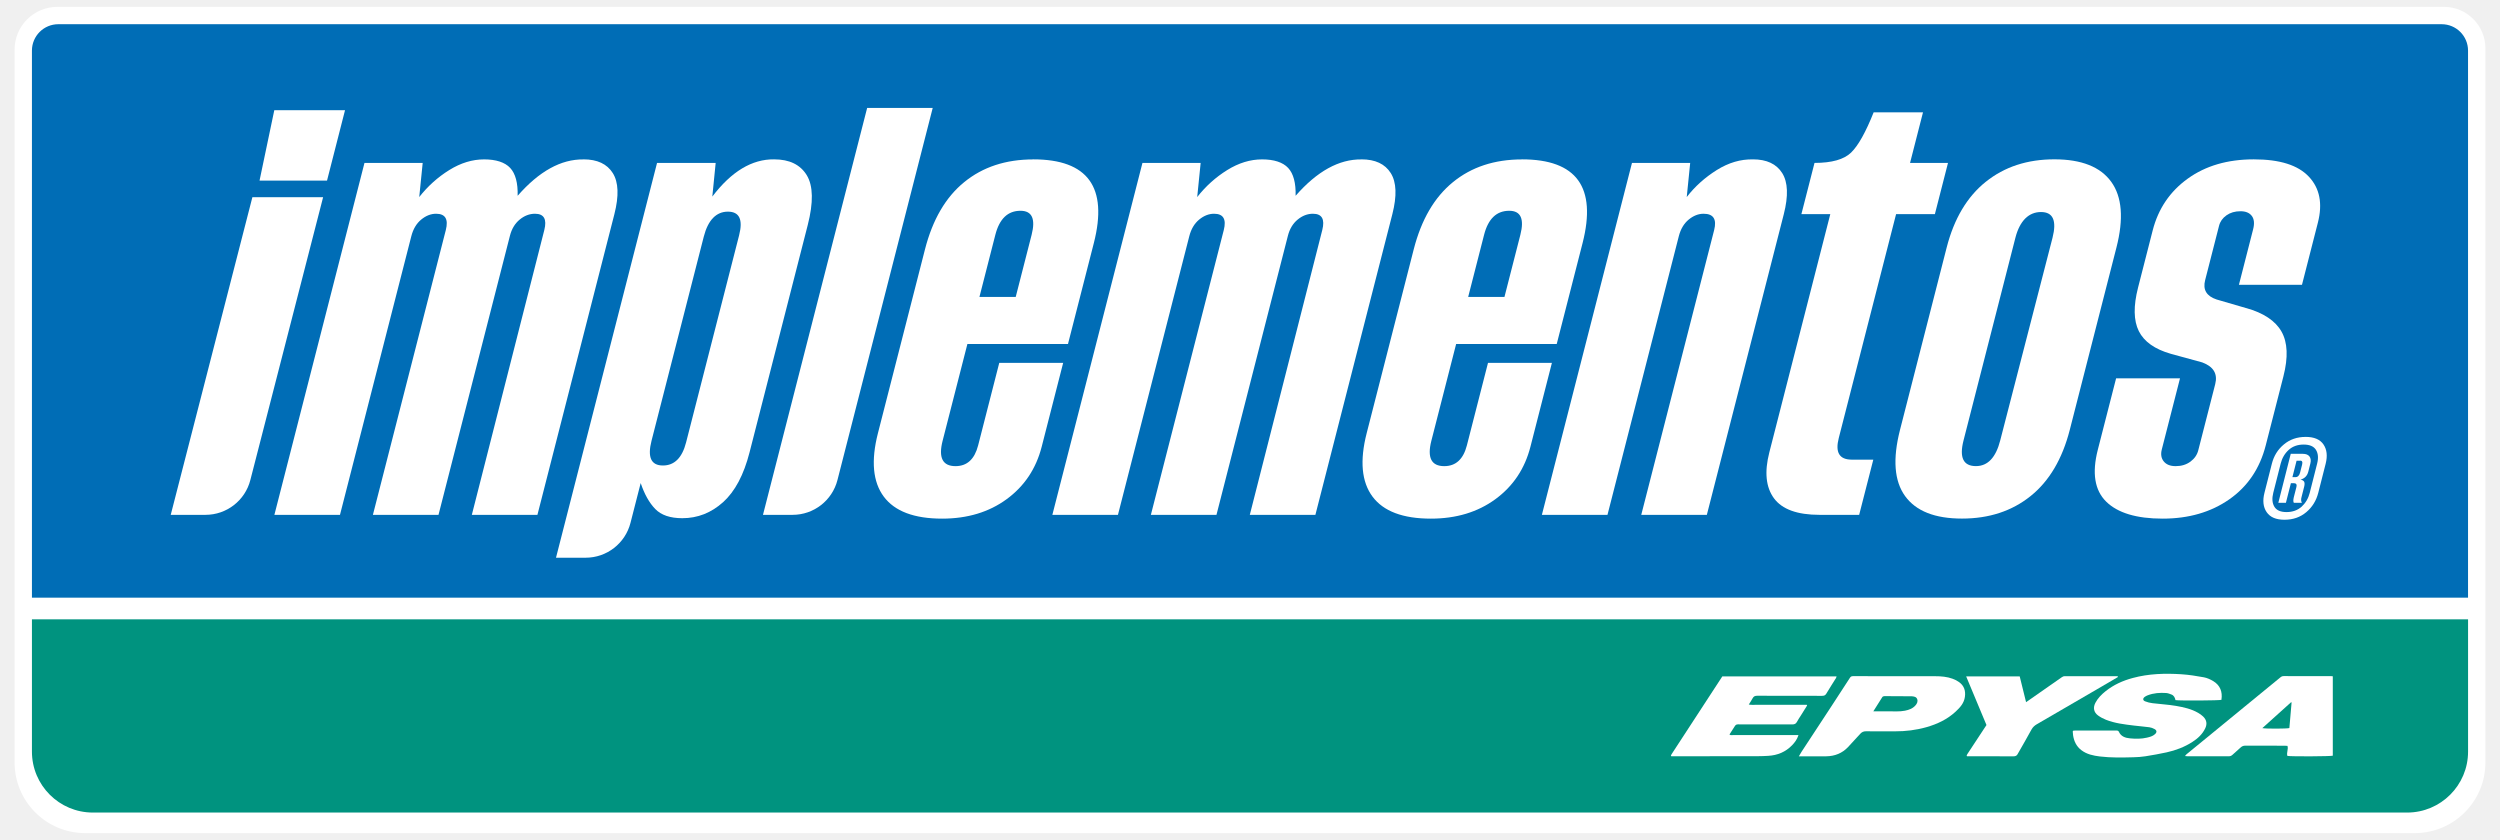
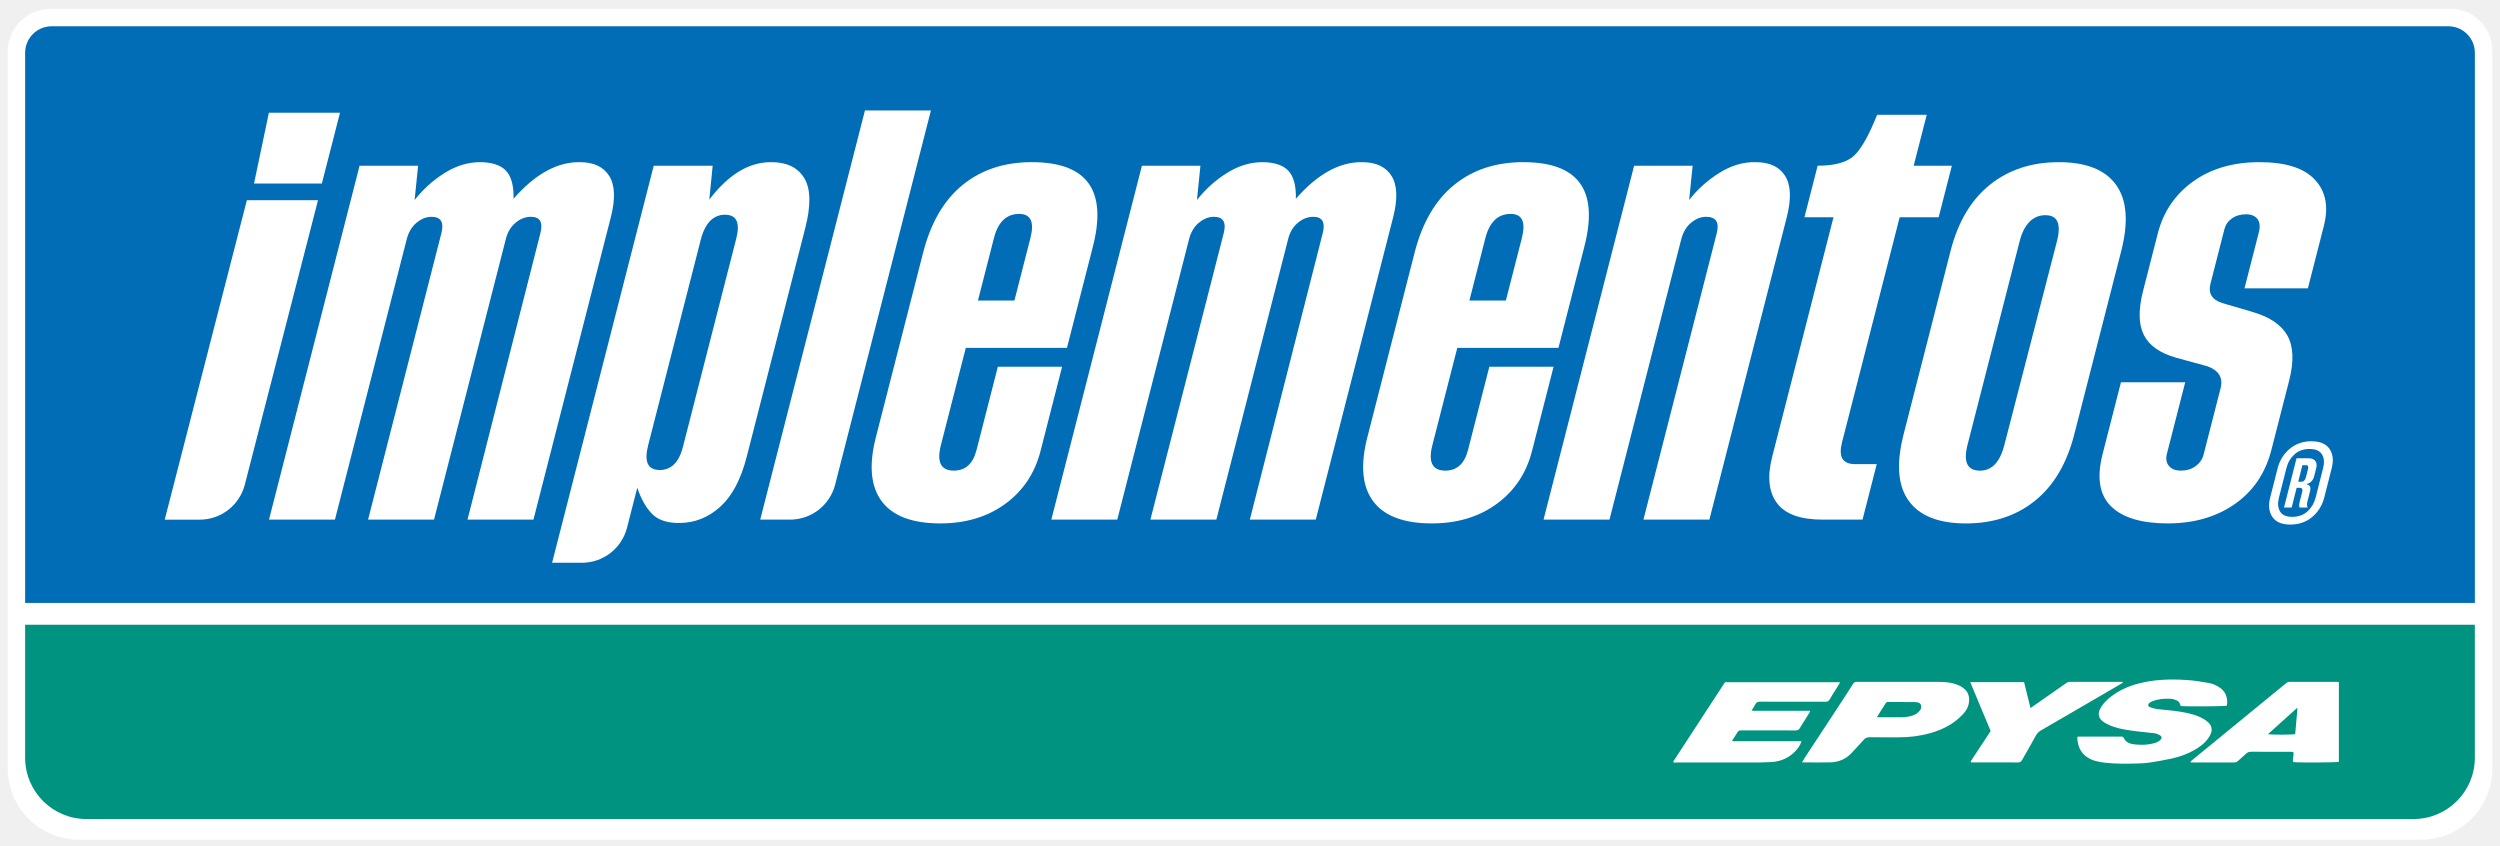
- <svg xmlns="http://www.w3.org/2000/svg" id="Capa_1" version="1.1" viewBox="0 0 857.2 288">
+ <svg xmlns="http://www.w3.org/2000/svg" id="Capa_1" data-name="Capa 1" viewBox="19 37 754 255">
  <defs>
    <style>
-       .st0 {
-         fill: #00937f;
-       }
- 
-       .st1 {
+       .brand-blue {
        fill: #006db6;
      }

-       .st2 {
+       .brand-white {
        fill: #fff;
+       }
+ 
+       .brand-green {
+         fill: #00937f;
      }
    </style>
  </defs>
  <g>
-     <path class="st2" d="M621.85,243.34c-.71,1.14-1.42,2.28-2.13,3.42-.45.73-.96,1.42-1.35,2.18-.36.7-.85.92-1.62.91-5.14-.03-10.27,0-15.41,0-1.14,0-2.28.02-3.42,0-.53-.02-.85.17-1.12.62-.58.97-1.22,1.91-1.85,2.89.38.34.78.21,1.15.21h22.79c-.46,1.48-1.27,2.54-2.21,3.51-2.26,2.33-5.06,3.5-8.27,3.69-1.17.07-2.35.12-3.52.12-9.67.02-19.34.02-29.01.03h-1.11c-.07-.12-.09-.15-.1-.18-.01-.03-.04-.07-.02-.1.08-.16.15-.32.25-.46,5.87-9,11.74-18,17.59-26.97h39.64c-.08.23-.1.4-.19.53-1.14,1.84-2.32,3.66-3.43,5.52-.38.64-.9.69-1.53.69-7.46,0-14.91,0-22.37-.03-.77,0-1.26.17-1.62.87-.37.72-.84,1.39-1.33,2.18,1.03.21,1.98.06,2.91.09.96.03,1.93,0,2.89,0h14.31c.03.09.07.18.1.27l-.02.03v-.02Z" />
-     <path class="st2" d="M765.63,241.32c-.73.24-14.26.34-15.95.1-.17-.82-.51-1.61-1.39-1.95-.59-.23-1.22-.48-1.84-.52-2.18-.15-4.34,0-6.41.79-.36.14-.72.32-1.03.55-.73.54-.71,1.22.12,1.55.81.32,1.69.54,2.57.65,2.72.34,5.47.47,8.16.94,2.65.46,5.31,1.03,7.68,2.42.61.36,1.2.77,1.71,1.25,1.25,1.19,1.48,2.61.71,4.17-.99,2.01-2.57,3.47-4.43,4.66-2.75,1.77-5.77,2.91-8.94,3.61-2.43.54-4.88.97-7.33,1.35-1.37.22-2.77.31-4.15.35-3.89.1-7.78.19-11.65-.28-2.3-.28-4.57-.74-6.47-2.22-1.7-1.32-2.54-3.1-2.84-5.19-.03-.21-.02-.43-.05-.64-.12-.9-.1-.95.85-.95h14.12c.39,0,.77-.03.98.44.74,1.64,2.26,2.12,3.84,2.26,1.95.18,3.92.21,5.85-.24.99-.23,2.01-.48,2.81-1.2.73-.66.7-1.32-.16-1.79-.55-.3-1.18-.53-1.8-.62-1.8-.25-3.61-.37-5.41-.6-3.24-.4-6.5-.77-9.58-1.98-.98-.38-1.95-.89-2.79-1.52-1.5-1.11-1.78-2.7-.92-4.36.85-1.64,2.14-2.93,3.57-4.06,2.8-2.22,5.99-3.65,9.42-4.58,5.54-1.49,11.19-1.65,16.86-1.28,2.62.17,5.23.59,7.82,1.06,1.12.21,2.24.72,3.23,1.32,2.36,1.43,3.27,3.67,2.83,6.49v.02h.01Z" />
-     <path class="st2" d="M619.02,260.9c.4-.67.65-1.13.93-1.57,3.51-5.36,7.03-10.71,10.55-16.06,2.09-3.19,4.18-6.37,6.23-9.58.31-.48.63-.58,1.13-.58,9.49,0,18.98.03,28.46.02,2.08,0,4.13.17,6.08.89.79.29,1.58.69,2.25,1.19,1.7,1.25,2.27,2.94,1.98,5.06-.31,2.24-1.69,3.72-3.2,5.14-2.9,2.7-6.39,4.34-10.16,5.41-3.55,1-7.18,1.44-10.86,1.43-3.35,0-6.71.03-10.06-.02-.87,0-1.47.28-2.03.9-1.38,1.54-2.78,3.05-4.2,4.56-2.04,2.17-4.6,3.17-7.54,3.21-2.75.04-5.49,0-8.24,0h-1.32ZM644.85,245.3c1.87,0,3.51.02,5.14,0,1.95-.03,3.91.17,5.85-.23,1.38-.28,2.68-.74,3.63-1.84.52-.61.9-1.33.59-2.15-.31-.83-1.09-.93-1.85-1h-.11c-3.13-.02-6.27-.05-9.4-.05-.25,0-.6.13-.73.31-1.03,1.57-2.01,3.17-3.14,4.97h.02,0Z" />
-     <path class="st2" d="M804.25,233.18v27.51c-.78.25-14.37.32-15.75.08-.37-1.13.4-2.28.03-3.49-.31-.02-.62-.06-.93-.06-4.56,0-9.13,0-13.69-.02-.66,0-1.15.19-1.62.63-.93.88-1.91,1.71-2.86,2.57-.36.33-.75.49-1.25.49-4.81-.01-9.63,0-14.44-.01-.2,0-.39-.03-.77-.07.26-.3.39-.5.56-.64,2.89-2.37,5.78-4.74,8.68-7.1,3.8-3.11,7.6-6.22,11.4-9.33,2.67-2.19,5.34-4.38,8.02-6.57,1.49-1.22,2.98-2.43,4.47-3.65.34-.28.68-.44,1.15-.44,5.49.02,10.98,0,16.47,0,.14,0,.28.03.55.06l-.02.03h0ZM789.97,242.25c-.06-.03-.12-.07-.18-.1-3.3,2.97-6.61,5.95-9.98,8.99,1.21.25,8.56.22,9.39-.02.26-2.95.52-5.91.77-8.87h0Z" />
-     <path class="st2" d="M729.71,233.41c-1.83,1.07-3.67,2.15-5.5,3.22-4.27,2.49-8.54,4.97-12.81,7.45-3.26,1.89-6.51,3.8-9.77,5.68-.82.47-1.45,1.04-1.92,1.91-1.43,2.66-2.96,5.27-4.45,7.9-.09.15-.19.3-.26.46-.3.65-.76.9-1.52.89-3.32-.04-6.64-.02-9.95-.02h-6.15c-.07-.11-.09-.14-.1-.17-.01-.03-.03-.07-.02-.1.07-.16.14-.33.24-.47,2.21-3.36,4.42-6.72,6.64-10.09-2.33-5.59-4.67-11.17-7.05-16.87h18.58c.73,2.95,1.46,5.89,2.21,8.94,1.76-1.23,3.39-2.37,5.02-3.5,2.42-1.69,4.84-3.38,7.26-5.08.36-.25.69-.43,1.16-.43,5.99.02,11.99,0,17.98,0,.13,0,.26.02.38.03.01.08.03.16.04.24h0Z" />
+     <path class="brand-white" d="M758.09,39.66H34.31c-7.17,0-12.98,5.81-12.98,12.98v216.16c0,11.84,9.6,21.44,21.44,21.44h706.47c11.84,0,21.44-9.6,21.44-21.44V52.25c0-6.95-5.64-12.59-12.59-12.59Z" />
+     <path class="brand-blue" d="M765.42,218.84H26.58V52.93c0-4.42,3.59-8.01,8.01-8.01h722.82c4.42,0,8.01,3.59,8.01,8.01v165.91Z" />
+     <path class="brand-green" d="M746.93,284.02H45.07c-10.21,0-18.49-8.28-18.49-18.49v-40.12h738.83v40.12c0,10.21-8.28,18.49-18.49,18.49Z" />
  </g>
  <g>
-     <polygon class="st2" points="108.39 61.18 114.64 36.76 90.1 36.76 84.98 61.18 108.39 61.18" />
-     <path class="st2" d="M82.5,66.93l-28.33,110.21h12.07c7.34,0,13.75-4.97,15.57-12.08l25.24-98.12h-24.55Z" />
+     <path class="brand-white" d="M564.94,251.6c-.62,1-1.24,2-1.86,2.99-.4.63-.84,1.24-1.18,1.91-.31.61-.75.8-1.42.8-4.49-.03-8.98-.01-13.47-.01-1,0-2,.02-2.99,0-.46-.01-.75.15-.98.55-.51.85-1.07,1.67-1.62,2.53.33.3.69.18,1,.18,6.24,0,12.48,0,18.71,0,.37,0,.73,0,1.21,0-.41,1.29-1.11,2.22-1.93,3.07-1.98,2.04-4.42,3.06-7.23,3.22-1.03.06-2.05.1-3.08.11-8.45.01-16.9.02-25.36.02-.34,0-.68,0-.97,0-.06-.1-.08-.13-.09-.16-.01-.03-.03-.06-.02-.08.07-.14.13-.28.22-.4,5.13-7.87,10.26-15.73,15.38-23.58h34.65c-.07.21-.09.35-.16.47-1,1.61-2.03,3.2-3,4.83-.33.56-.78.61-1.34.6-6.52,0-13.04,0-19.56-.02-.67,0-1.1.15-1.42.76-.32.63-.74,1.21-1.16,1.9.9.19,1.73.05,2.55.08.84.03,1.68,0,2.53,0,.84,0,1.68,0,2.53,0,.81,0,1.62,0,2.43,0,.84,0,1.68,0,2.53,0s1.68,0,2.53,0c.83,0,1.67,0,2.5,0,.03.08.06.16.09.24Z" />
+     <path class="brand-white" d="M690.63,249.84c-.64.21-12.47.29-13.95.09-.15-.72-.45-1.4-1.21-1.7-.52-.2-1.06-.42-1.61-.46-1.91-.13-3.79,0-5.6.69-.32.12-.63.28-.9.48-.64.47-.62,1.07.1,1.36.71.28,1.48.47,2.24.57,2.38.3,4.78.41,7.13.82,2.31.4,4.64.9,6.71,2.11.53.31,1.05.67,1.5,1.1,1.09,1.04,1.29,2.28.62,3.65-.86,1.76-2.25,3.03-3.87,4.07-2.4,1.54-5.04,2.55-7.82,3.16-2.12.47-4.26.84-6.41,1.18-1.2.19-2.42.27-3.63.3-3.4.09-6.8.17-10.18-.24-2.01-.24-4-.65-5.66-1.94-1.48-1.15-2.22-2.71-2.48-4.54-.03-.18-.02-.37-.05-.56-.11-.79-.08-.83.75-.83,4.12,0,8.23,0,12.35,0,.34,0,.67-.03.86.39.65,1.44,1.98,1.85,3.36,1.98,1.7.16,3.43.19,5.12-.21.87-.2,1.76-.42,2.46-1.05.64-.57.61-1.16-.14-1.57-.48-.26-1.03-.47-1.57-.54-1.57-.21-3.16-.33-4.73-.52-2.84-.35-5.69-.68-8.37-1.73-.86-.34-1.7-.78-2.44-1.33-1.31-.97-1.56-2.36-.8-3.81.75-1.44,1.87-2.56,3.12-3.55,2.44-1.94,5.23-3.19,8.24-4,4.84-1.31,9.78-1.44,14.74-1.12,2.29.15,4.57.51,6.83.93.98.18,1.96.63,2.82,1.15,2.06,1.25,2.86,3.2,2.47,5.67Z" />
+     <path class="brand-white" d="M562.47,266.95c.35-.59.57-.99.82-1.37,3.07-4.68,6.15-9.36,9.22-14.04,1.83-2.78,3.66-5.57,5.44-8.38.27-.42.55-.51.98-.51,8.29.01,16.59.03,24.88.01,1.82,0,3.61.15,5.32.78.69.25,1.38.6,1.97,1.04,1.48,1.1,1.98,2.57,1.73,4.42-.27,1.95-1.47,3.25-2.8,4.49-2.53,2.36-5.59,3.8-8.89,4.73-3.1.88-6.27,1.26-9.5,1.25-2.93,0-5.86.02-8.79-.02-.76-.01-1.29.24-1.77.79-1.2,1.35-2.43,2.67-3.67,3.99-1.78,1.9-4.02,2.77-6.59,2.81-2.4.04-4.8,0-7.2,0-.31,0-.62,0-1.15,0ZM585.05,253.32c1.64,0,3.06.02,4.49,0,1.71-.03,3.42.15,5.12-.2,1.21-.25,2.35-.64,3.18-1.61.46-.53.79-1.16.52-1.88-.27-.72-.95-.81-1.62-.88-.03,0-.06,0-.09,0-2.74-.02-5.48-.04-8.22-.04-.22,0-.53.11-.63.27-.9,1.37-1.76,2.77-2.74,4.35Z" />
+     <path class="brand-white" d="M724.4,242.72v24.05c-.68.22-12.57.28-13.77.07-.33-.99.35-1.99.02-3.05-.27-.02-.54-.05-.81-.05-3.99,0-7.98,0-11.97-.01-.58,0-1.01.17-1.42.55-.82.77-1.67,1.49-2.5,2.25-.32.29-.65.43-1.09.42-4.21-.01-8.42,0-12.62,0-.17,0-.34-.03-.68-.06.23-.26.34-.43.49-.56,2.53-2.07,5.06-4.14,7.59-6.21,3.32-2.72,6.64-5.44,9.96-8.16,2.34-1.91,4.67-3.83,7.01-5.74,1.3-1.06,2.61-2.12,3.9-3.19.3-.24.6-.39,1.01-.38,4.8.01,9.6,0,14.4.01.12,0,.24.03.48.05ZM711.91,250.65c-.05-.03-.1-.06-.16-.09-2.89,2.6-5.78,5.2-8.73,7.86,1.06.22,7.48.2,8.21-.01.22-2.58.45-5.17.68-7.76Z" />
+     <path class="brand-white" d="M659.23,242.92c-1.6.94-3.2,1.88-4.81,2.82-3.73,2.17-7.47,4.34-11.2,6.51-2.85,1.66-5.69,3.32-8.54,4.96-.72.41-1.27.91-1.68,1.67-1.25,2.33-2.59,4.61-3.89,6.9-.08.13-.17.26-.23.4-.26.57-.67.79-1.33.78-2.9-.04-5.8-.02-8.7-.02-1.5,0-2.99,0-4.49,0-.31,0-.62,0-.88,0-.06-.1-.08-.12-.09-.15-.01-.03-.03-.06-.02-.09.06-.14.12-.29.21-.41,1.93-2.94,3.86-5.87,5.8-8.82-2.04-4.89-4.08-9.77-6.16-14.74h16.24c.64,2.58,1.27,5.15,1.93,7.81,1.54-1.07,2.96-2.07,4.39-3.06,2.12-1.48,4.23-2.96,6.35-4.44.31-.22.61-.38,1.02-.38,5.24.01,10.48,0,15.72,0,.11,0,.22.02.34.03.01.07.02.14.04.21Z" />
  </g>
-   <path class="st2" d="M197.37,53.81c4.78,0,8.17,1.58,10.16,4.75,1.99,3.17,2.18,7.92.56,14.26l-26.7,104.32h-22.75l25.15-98.81c.97-3.77-.11-5.66-3.23-5.66-1.9,0-3.67.68-5.31,2.03-1.64,1.36-2.76,3.22-3.37,5.59l-24.79,96.85h-22.75l25.29-98.81c.97-3.77-.16-5.66-3.38-5.66-1.8,0-3.53.68-5.17,2.03-1.64,1.36-2.77,3.26-3.41,5.73l-24.75,96.71h-22.75l31.25-122.1h20.19l-1.2,11.82c2.96-3.77,6.43-6.89,10.41-9.36,3.97-2.47,8.01-3.7,12.1-3.7s7.21.99,9.04,2.97c1.83,1.98,2.69,5.2,2.58,9.65,7.45-8.51,15.06-12.72,22.84-12.62h-.01Z" />
-   <path class="st2" d="M231.65,178.3c-4.19,0-7.32-1.06-9.39-3.19-2.07-2.13-3.75-5.13-5.05-9l-3.54,13.82c-1.82,7.11-8.23,12.08-15.56,12.08h-10.28l35.06-136.97h20.34l-1.16,11.68c6.62-8.71,13.77-13.01,21.45-12.91,5.32,0,9.09,1.84,11.32,5.51,2.23,3.68,2.34,9.43.34,17.27l-20.19,78.86c-2.01,7.84-5.07,13.6-9.18,17.3-4.12,3.7-8.83,5.55-14.15,5.55h-.01ZM224.91,160.02c4,0,6.68-2.66,8.04-7.98l18.4-71.89c1.4-5.47.1-8.2-3.9-8.2s-6.88,2.88-8.36,8.63l-18.14,70.88c-1.46,5.71-.14,8.56,3.95,8.56h.01Z" />
-   <path class="st2" d="M295.77,35.96h22.75l-33.05,129.09c-1.82,7.11-8.23,12.08-15.57,12.08h-10.28l36.14-141.18h0Z" />
-   <path class="st2" d="M353.39,53.81c18.97,0,25.98,9.67,21.03,29.02l-8.97,35.04h-34.9l-8.6,33.59c-1.5,5.85,0,8.78,4.48,8.78,4,0,6.61-2.39,7.84-7.18l7.34-28.66h22.17l-7.45,29.09c-1.96,7.64-6.01,13.71-12.16,18.21s-13.62,6.75-22.39,6.75c-9.71,0-16.45-2.55-20.25-7.65-3.79-5.1-4.46-12.44-2.01-22.02l16.32-63.77c2.64-10.3,7.17-18.08,13.61-23.32,6.44-5.25,14.42-7.87,23.93-7.87h.01ZM348.97,71.66c-4.39,0-7.3,2.78-8.72,8.34l-5.52,21.55h12.58l5.52-21.55c1.42-5.56.14-8.34-3.86-8.34Z" />
-   <path class="st2" d="M467.27,53.81c4.78,0,8.17,1.58,10.16,4.75,1.99,3.17,2.18,7.92.56,14.26l-26.7,104.32h-22.75l25.15-98.81c.97-3.77-.11-5.66-3.23-5.66-1.9,0-3.67.68-5.31,2.03-1.64,1.36-2.76,3.22-3.37,5.59l-24.79,96.85h-22.75l25.29-98.81c.97-3.77-.16-5.66-3.38-5.66-1.8,0-3.53.68-5.17,2.03-1.64,1.36-2.77,3.26-3.41,5.73l-24.75,96.71h-22.75l31.25-122.1h20.19l-1.2,11.82c2.96-3.77,6.43-6.89,10.41-9.36,3.97-2.47,8.01-3.7,12.1-3.7s7.21.99,9.04,2.97c1.83,1.98,2.69,5.2,2.58,9.65,7.45-8.51,15.06-12.72,22.84-12.62h0Z" />
-   <path class="st2" d="M522.95,53.81c18.97,0,25.98,9.67,21.03,29.02l-8.97,35.04h-34.9l-8.6,33.59c-1.5,5.85,0,8.78,4.48,8.78,4,0,6.61-2.39,7.84-7.18l7.34-28.66h22.17l-7.45,29.09c-1.96,7.64-6.01,13.71-12.16,18.21-6.15,4.5-13.62,6.75-22.39,6.75-9.71,0-16.45-2.55-20.25-7.65-3.79-5.1-4.46-12.44-2.01-22.02l16.32-63.77c2.64-10.3,7.17-18.08,13.61-23.32,6.44-5.25,14.42-7.87,23.93-7.87h0ZM518.52,71.66c-4.39,0-7.3,2.78-8.72,8.34l-5.52,21.55h12.58l5.52-21.55c1.42-5.56.14-8.34-3.86-8.34h0Z" />
-   <path class="st2" d="M603.07,53.81c4.78,0,8.17,1.58,10.16,4.75,1.99,3.17,2.18,7.92.56,14.26l-26.7,104.32h-22.75l25.29-98.81c.97-3.77-.26-5.66-3.67-5.66-1.8,0-3.53.68-5.17,2.03-1.64,1.36-2.77,3.26-3.41,5.73l-24.75,96.71h-22.75l31.25-122.1h20.19l-1.2,11.82c2.84-3.67,6.31-6.79,10.41-9.36,4.09-2.56,8.28-3.8,12.54-3.7h0Z" />
-   <path class="st2" d="M666.2,72.82h-13.46l-19.89,77.7c-1.26,4.93.2,7.42,4.38,7.47h7.61l-4.9,19.15h-13.75c-7.71,0-12.97-1.91-15.8-5.73-2.83-3.82-3.37-9.14-1.62-15.96l21.15-82.63h-10.02l4.55-17.77c6,0,10.23-1.2,12.7-3.59,2.46-2.39,5.07-7.05,7.82-13.97h17.12l-4.49,17.56h13.17l-4.55,17.77h-.02,0Z" />
-   <path class="st2" d="M683.85,61.61c6.48-5.2,14.41-7.8,23.8-7.8s15.97,2.6,19.73,7.8c3.76,5.2,4.37,12.8,1.8,22.82l-16.19,63.26c-2.59,10.11-7.12,17.76-13.6,22.96s-14.41,7.8-23.8,7.8-15.97-2.6-19.73-7.8c-3.77-5.2-4.35-12.85-1.77-22.96l16.19-63.26c2.56-10.01,7.08-17.62,13.56-22.82,0,0,.01,0,.01,0ZM688.87,151.31l18.14-70.3c1.52-5.95.19-8.92-4.01-8.92s-7.35,2.97-8.87,8.92l-17.99,70.3c-1.52,5.95-.09,8.92,4.3,8.92,4.1,0,6.91-2.97,8.43-8.92Z" />
-   <path class="st2" d="M774.17,105.39c6.05,1.69,10.15,4.41,12.29,8.16,2.14,3.75,2.36,8.94.66,15.56l-6.13,23.94c-2.06,8.03-6.27,14.27-12.66,18.72-6.38,4.45-14.08,6.67-23.11,6.67s-15.6-1.97-19.59-5.91c-3.99-3.94-4.96-9.93-2.9-17.96l6.35-24.81h22.17l-6.31,24.67c-.43,1.69-.2,3.08.69,4.17s2.26,1.63,4.12,1.63c2,0,3.71-.52,5.12-1.56s2.32-2.36,2.73-3.95l5.87-22.93c.92-3.58-.59-6.09-4.51-7.54l-10.87-2.97c-5.59-1.6-9.3-4.22-11.12-7.87s-1.91-8.69-.26-15.13l5.07-19.8c1.93-7.55,5.99-13.54,12.18-17.99,6.19-4.45,13.82-6.67,22.89-6.67s15.35,2.01,19.13,6.02c3.78,4.01,4.82,9.33,3.12,15.96l-5.52,21.55h-21.87l4.94-19.3c.51-1.98.35-3.52-.47-4.61-.82-1.09-2.13-1.63-3.94-1.63-1.9,0-3.52.47-4.86,1.41-1.34.94-2.2,2.17-2.58,3.66l-4.83,18.86c-.84,3.29.49,5.51,4,6.67l10.21,2.98h0Z" />
-   <path class="st2" d="M794.81,150.1c2.95,0,5.02.87,6.22,2.62,1.2,1.74,1.45,3.98.76,6.7l-2.56,10.08c-.7,2.74-2.08,4.98-4.17,6.72-2.08,1.75-4.6,2.62-7.55,2.62s-4.97-.87-6.18-2.62-1.46-3.99-.77-6.72l2.56-10.08c.69-2.74,2.09-4.97,4.18-6.71,2.09-1.74,4.59-2.61,7.5-2.61h.01ZM796.25,169.49l2.57-10.13c.49-1.95.36-3.53-.41-4.76-.77-1.23-2.19-1.84-4.28-1.84s-3.82.62-5.18,1.85c-1.37,1.24-2.3,2.82-2.79,4.75l-2.57,10.13c-.49,1.95-.37,3.55.36,4.8s2.15,1.88,4.23,1.88,3.87-.63,5.25-1.88,2.32-2.86,2.81-4.8h.01ZM793.53,172.97h-2.79c-.23-.35-.23-.98-.02-1.89l.92-3.61c.22-.86-.08-1.3-.9-1.32h-1.03l-1.73,6.82h-2.63l4.32-17h4.21c1.07,0,1.83.31,2.29.92.46.61.56,1.44.29,2.47l-.7,2.76c-.37,1.47-1.28,2.4-2.71,2.79.68.14,1.11.4,1.29.79.17.39.17.96-.03,1.71l-.92,3.61c-.21.76-.16,1.4.14,1.95h0ZM791.68,158.36l-1.45,5.71h1.02c.82,0,1.37-.53,1.64-1.58l.71-2.79c.12-.47.11-.83-.02-1.06-.13-.24-.41-.33-.82-.28h-1.08Z" />
  <g>
-     <g>
-       <path class="st2" d="M837.96,2.35H19.68c-8.11,0-14.68,6.57-14.68,14.68v244.39c0,13.39,10.85,24.24,24.24,24.24h798.72c13.39,0,24.24-10.85,24.24-24.24V16.58c0-7.86-6.37-14.23-14.23-14.23Z" />
-       <path class="st1" d="M846.25,204.92H10.95V17.35c0-5,4.05-9.05,9.05-9.05h817.19c5,0,9.05,4.05,9.05,9.05v187.57Z" />
-       <path class="st0" d="M825.35,278.61H31.85c-11.54,0-20.9-9.36-20.9-20.9v-45.36h835.3v45.36c0,11.54-9.36,20.9-20.9,20.9Z" />
-     </g>
-     <g>
-       <path class="st2" d="M619.59,241.95c-.7,1.13-1.4,2.26-2.11,3.38-.45.72-.95,1.41-1.33,2.16-.36.69-.84.9-1.6.9-5.08-.03-10.15-.01-15.23-.01-1.13,0-2.26.02-3.38-.01-.52-.01-.84.17-1.11.62-.58.96-1.2,1.89-1.83,2.85.37.34.78.21,1.13.21,7.05,0,14.1,0,21.16,0,.41,0,.83,0,1.37,0-.46,1.46-1.26,2.51-2.18,3.47-2.23,2.31-5,3.46-8.18,3.64-1.16.07-2.32.12-3.48.12-9.56.02-19.11.02-28.67.03-.38,0-.77,0-1.1,0-.07-.12-.09-.14-.1-.18-.01-.03-.04-.07-.02-.1.08-.15.15-.31.24-.46,5.8-8.89,11.6-17.79,17.38-26.65h39.18c-.08.23-.1.4-.18.53-1.13,1.82-2.29,3.62-3.39,5.46-.38.63-.89.68-1.51.68-7.37-.01-14.74,0-22.11-.03-.76,0-1.25.17-1.6.86-.36.71-.83,1.37-1.32,2.15,1.02.21,1.96.06,2.88.09.95.03,1.9,0,2.86,0,.95,0,1.9,0,2.86,0,.92,0,1.83,0,2.75,0,.95,0,1.9,0,2.86,0,.95,0,1.9,0,2.86,0,.94,0,1.89,0,2.83,0,.03.09.07.18.1.27Z" />
-       <path class="st2" d="M761.7,239.96c-.73.24-14.09.33-15.77.1-.17-.81-.51-1.59-1.37-1.92-.59-.23-1.2-.47-1.82-.52-2.16-.15-4.29,0-6.33.78-.36.14-.71.32-1.02.54-.72.53-.7,1.21.12,1.53.8.32,1.67.54,2.54.64,2.69.34,5.4.47,8.07.93,2.61.46,5.24,1.02,7.59,2.39.6.35,1.19.76,1.69,1.24,1.24,1.18,1.46,2.58.7,4.12-.97,1.99-2.54,3.43-4.38,4.61-2.72,1.75-5.7,2.88-8.84,3.57-2.4.53-4.82.95-7.24,1.34-1.35.21-2.73.31-4.11.34-3.84.1-7.69.19-11.51-.27-2.27-.28-4.52-.73-6.4-2.19-1.68-1.3-2.51-3.07-2.81-5.13-.03-.21-.02-.42-.05-.63-.12-.89-.1-.94.84-.94,4.65,0,9.31,0,13.96,0,.39,0,.76-.03.97.44.74,1.63,2.24,2.09,3.8,2.24,1.93.18,3.88.21,5.78-.24.98-.23,1.99-.47,2.78-1.19.72-.65.69-1.31-.16-1.77-.54-.3-1.16-.53-1.78-.61-1.78-.24-3.57-.37-5.35-.59-3.21-.4-6.43-.76-9.47-1.96-.97-.38-1.92-.88-2.76-1.5-1.48-1.1-1.76-2.67-.91-4.31.84-1.62,2.11-2.89,3.53-4.02,2.76-2.2,5.92-3.61,9.31-4.52,5.48-1.48,11.06-1.63,16.66-1.27,2.59.17,5.17.58,7.73,1.05,1.11.21,2.22.72,3.19,1.3,2.33,1.41,3.24,3.62,2.8,6.41Z" />
-       <path class="st2" d="M616.8,259.31c.39-.66.64-1.12.92-1.55,3.47-5.29,6.95-10.58,10.42-15.88,2.06-3.15,4.13-6.29,6.16-9.47.3-.47.62-.58,1.11-.57,9.38.01,18.75.03,28.13.02,2.06,0,4.08.17,6.01.88.78.29,1.56.68,2.22,1.17,1.68,1.24,2.24,2.91,1.96,5-.3,2.21-1.67,3.68-3.17,5.08-2.87,2.67-6.32,4.29-10.05,5.35-3.5.99-7.09,1.43-10.74,1.42-3.31,0-6.63.03-9.94-.02-.86-.01-1.45.27-2.01.89-1.36,1.52-2.75,3.02-4.15,4.51-2.01,2.14-4.55,3.13-7.45,3.18-2.71.04-5.43,0-8.14,0-.35,0-.7,0-1.3,0ZM642.33,243.9c1.85,0,3.46.02,5.08,0,1.93-.03,3.87.17,5.78-.22,1.37-.28,2.65-.73,3.59-1.82.52-.6.89-1.32.59-2.13-.3-.82-1.08-.92-1.83-.99-.04,0-.07,0-.11,0-3.1-.02-6.19-.05-9.29-.05-.24,0-.6.12-.72.31-1.01,1.55-1.98,3.13-3.1,4.91Z" />
-       <path class="st2" d="M799.87,231.92v27.19c-.77.25-14.21.31-15.57.08-.37-1.12.4-2.25.03-3.44-.3-.02-.61-.06-.92-.06-4.51,0-9.02,0-13.53-.02-.65,0-1.14.19-1.6.62-.92.87-1.89,1.69-2.83,2.54-.36.33-.74.48-1.23.48-4.76-.01-9.52,0-14.27-.01-.2,0-.39-.03-.76-.07.26-.3.38-.49.55-.63,2.86-2.34,5.72-4.68,8.58-7.02,3.76-3.07,7.51-6.15,11.26-9.23,2.64-2.16,5.28-4.33,7.92-6.49,1.47-1.2,2.95-2.4,4.41-3.61.34-.28.68-.44,1.14-.43,5.43.02,10.85.01,16.28.01.14,0,.27.03.54.06ZM785.75,240.88c-.06-.03-.12-.07-.18-.1-3.26,2.94-6.53,5.88-9.87,8.88,1.19.25,8.46.22,9.28-.02.25-2.91.51-5.84.76-8.77Z" />
-       <path class="st2" d="M726.19,232.14c-1.81,1.06-3.62,2.13-5.44,3.19-4.22,2.46-8.44,4.91-12.66,7.36-3.22,1.87-6.43,3.75-9.66,5.61-.81.47-1.44,1.03-1.9,1.89-1.42,2.63-2.93,5.21-4.4,7.8-.09.15-.19.3-.26.46-.3.64-.76.89-1.5.88-3.28-.04-6.56-.02-9.84-.02-1.69,0-3.38,0-5.08,0-.35,0-.7,0-1,0-.06-.11-.09-.14-.1-.17-.01-.03-.03-.07-.02-.1.07-.16.14-.32.23-.47,2.18-3.32,4.37-6.64,6.56-9.97-2.31-5.52-4.61-11.04-6.96-16.67h18.36c.72,2.92,1.44,5.82,2.18,8.83,1.74-1.21,3.35-2.34,4.96-3.46,2.39-1.67,4.79-3.34,7.18-5.02.35-.25.68-.43,1.15-.43,5.92.01,11.85,0,17.77,0,.13,0,.25.02.38.03.01.08.03.16.04.24Z" />
-     </g>
-     <g>
-       <polygon class="st2" points="112.13 61.93 118.3 37.79 94.05 37.79 88.99 61.93 112.13 61.93" />
-       <path class="st2" d="M86.54,67.61l-28,108.92h11.92c7.25,0,13.58-4.91,15.38-11.94l24.95-96.98h-24.25Z" />
-     </g>
-     <path class="st2" d="M200.07,54.64c4.72,0,8.07,1.57,10.04,4.7,1.97,3.13,2.15,7.83.55,14.09l-26.39,103.11h-22.49l24.85-97.66c.95-3.73-.11-5.59-3.2-5.59-1.88,0-3.63.67-5.25,2.01-1.62,1.34-2.73,3.18-3.33,5.52l-24.5,95.72h-22.49l25-97.66c.95-3.73-.16-5.59-3.34-5.59-1.78,0-3.49.67-5.11,2.01-1.62,1.34-2.74,3.23-3.37,5.66l-24.47,95.58h-22.49l30.89-120.67h19.96l-1.18,11.69c2.93-3.73,6.36-6.81,10.29-9.25,3.93-2.44,7.91-3.66,11.96-3.66s7.12.98,8.94,2.94c1.81,1.96,2.66,5.14,2.55,9.54,7.36-8.41,14.88-12.57,22.57-12.47Z" />
-     <path class="st2" d="M233.95,177.68c-4.15,0-7.24-1.05-9.28-3.16-2.04-2.1-3.71-5.07-4.99-8.89l-3.5,13.66c-1.8,7.03-8.13,11.94-15.38,11.94h-10.16l34.65-135.37h20.1l-1.15,11.54c6.54-8.6,13.61-12.86,21.2-12.76,5.25,0,8.98,1.82,11.19,5.45,2.2,3.63,2.31,9.32.33,17.06l-19.95,77.94c-1.98,7.74-5.01,13.44-9.08,17.1-4.07,3.66-8.73,5.49-13.99,5.49ZM227.29,159.61c3.95,0,6.6-2.63,7.95-7.89l18.19-71.05c1.38-5.4.1-8.1-3.85-8.1s-6.8,2.85-8.26,8.53l-17.93,70.05c-1.44,5.64-.14,8.46,3.91,8.46Z" />
-     <path class="st2" d="M297.32,37h22.49l-32.66,127.59c-1.8,7.03-8.13,11.94-15.38,11.94h-10.16l35.72-139.53Z" />
-     <path class="st2" d="M354.27,54.64c18.75,0,25.68,9.56,20.79,28.68l-8.87,34.63h-34.49l-8.5,33.2c-1.48,5.79,0,8.68,4.43,8.68,3.95,0,6.53-2.37,7.75-7.1l7.25-28.32h21.91l-7.36,28.75c-1.93,7.55-5.94,13.55-12.02,18-6.08,4.45-13.46,6.67-22.13,6.67-9.59,0-16.26-2.52-20.01-7.56-3.75-5.04-4.41-12.3-1.99-21.76l16.13-63.02c2.61-10.18,7.09-17.87,13.46-23.05,6.36-5.19,14.25-7.78,23.65-7.78ZM349.9,72.27c-4.34,0-7.21,2.75-8.62,8.25l-5.45,21.29h12.44l5.45-21.29c1.41-5.5.13-8.25-3.82-8.25Z" />
-     <path class="st2" d="M466.82,54.64c4.72,0,8.07,1.57,10.04,4.7,1.97,3.13,2.15,7.83.55,14.09l-26.39,103.11h-22.49l24.85-97.66c.95-3.73-.11-5.59-3.2-5.59-1.88,0-3.63.67-5.25,2.01-1.62,1.34-2.73,3.18-3.33,5.52l-24.5,95.72h-22.49l25-97.66c.95-3.73-.16-5.59-3.34-5.59-1.78,0-3.49.67-5.11,2.01-1.62,1.34-2.74,3.23-3.37,5.66l-24.47,95.58h-22.49l30.89-120.67h19.96l-1.18,11.69c2.93-3.73,6.36-6.81,10.29-9.25,3.93-2.44,7.91-3.66,11.96-3.66s7.12.98,8.94,2.94c1.81,1.96,2.66,5.14,2.55,9.54,7.36-8.41,14.88-12.57,22.57-12.47Z" />
-     <path class="st2" d="M521.85,54.64c18.75,0,25.68,9.56,20.79,28.68l-8.87,34.63h-34.49l-8.5,33.2c-1.48,5.79,0,8.68,4.43,8.68,3.95,0,6.53-2.37,7.75-7.1l7.25-28.32h21.91l-7.36,28.75c-1.93,7.55-5.94,13.55-12.02,18-6.08,4.45-13.46,6.67-22.13,6.67-9.59,0-16.26-2.52-20.01-7.56-3.75-5.04-4.41-12.3-1.99-21.76l16.13-63.02c2.61-10.18,7.09-17.87,13.46-23.05,6.36-5.19,14.25-7.78,23.65-7.78ZM517.48,72.27c-4.34,0-7.21,2.75-8.62,8.25l-5.45,21.29h12.44l5.45-21.29c1.41-5.5.13-8.25-3.82-8.25Z" />
-     <path class="st2" d="M601.04,54.64c4.72,0,8.07,1.57,10.04,4.7,1.97,3.13,2.15,7.83.55,14.09l-26.39,103.11h-22.49l25-97.66c.95-3.73-.26-5.59-3.63-5.59-1.78,0-3.49.67-5.11,2.01-1.62,1.34-2.74,3.23-3.37,5.66l-24.47,95.58h-22.49l30.89-120.67h19.96l-1.18,11.69c2.81-3.63,6.24-6.71,10.29-9.25,4.05-2.53,8.18-3.75,12.4-3.66Z" />
-     <path class="st2" d="M663.43,73.42h-13.3l-19.66,76.79c-1.25,4.88.19,7.34,4.33,7.39h7.52l-4.85,18.93h-13.59c-7.62,0-12.82-1.89-15.61-5.66-2.79-3.78-3.33-9.03-1.6-15.77l20.9-81.67h-9.91l4.5-17.57c5.93,0,10.11-1.18,12.55-3.55,2.44-2.37,5.01-6.97,7.73-13.8h16.92l-4.44,17.35h13.01l-4.5,17.57Z" />
-     <path class="st2" d="M680.88,62.34c6.4-5.14,14.24-7.71,23.52-7.71s15.78,2.57,19.5,7.71c3.72,5.14,4.32,12.66,1.78,22.55l-16,62.52c-2.56,9.99-7.04,17.56-13.44,22.69-6.4,5.14-14.24,7.71-23.52,7.71s-15.78-2.57-19.5-7.71c-3.72-5.14-4.3-12.7-1.75-22.69l16-62.52c2.53-9.89,7-17.41,13.4-22.55ZM685.84,151l17.93-69.48c1.5-5.88.18-8.82-3.96-8.82s-7.26,2.94-8.77,8.82l-17.78,69.48c-1.51,5.88-.09,8.82,4.25,8.82,4.05,0,6.83-2.94,8.33-8.82Z" />
-     <path class="st2" d="M770.14,105.62c5.98,1.67,10.03,4.36,12.14,8.07,2.11,3.71,2.33,8.83.65,15.38l-6.06,23.66c-2.03,7.93-6.2,14.1-12.51,18.5-6.31,4.4-13.92,6.6-22.84,6.6s-15.42-1.95-19.36-5.84c-3.95-3.9-4.9-9.81-2.87-17.75l6.28-24.52h21.91l-6.24,24.38c-.43,1.67-.2,3.05.68,4.12.88,1.08,2.24,1.61,4.07,1.61,1.98,0,3.66-.51,5.06-1.54,1.4-1.03,2.3-2.33,2.7-3.91l5.8-22.66c.91-3.54-.58-6.02-4.45-7.46l-10.75-2.94c-5.52-1.58-9.19-4.17-10.99-7.78-1.8-3.61-1.89-8.59-.26-14.95l5.01-19.57c1.91-7.46,5.92-13.38,12.04-17.78,6.11-4.4,13.65-6.6,22.62-6.6s15.17,1.98,18.9,5.95c3.73,3.97,4.76,9.23,3.08,15.77l-5.45,21.3h-21.62l4.88-19.07c.5-1.96.35-3.48-.46-4.55-.81-1.08-2.11-1.61-3.89-1.61-1.88,0-3.48.47-4.8,1.4-1.32.93-2.18,2.14-2.55,3.62l-4.77,18.64c-.83,3.25.48,5.45,3.95,6.6l10.09,2.94Z" />
-     <path class="st2" d="M790.53,149.8c2.91,0,4.96.86,6.14,2.59,1.18,1.72,1.43,3.93.75,6.62l-2.53,9.96c-.69,2.7-2.06,4.92-4.12,6.65-2.06,1.73-4.55,2.59-7.46,2.59s-4.91-.86-6.11-2.59c-1.19-1.73-1.45-3.94-.76-6.65l2.53-9.96c.69-2.71,2.06-4.92,4.13-6.63,2.07-1.72,4.54-2.57,7.42-2.57ZM791.96,168.97l2.54-10.01c.49-1.92.35-3.49-.4-4.71-.76-1.21-2.17-1.82-4.23-1.82s-3.77.61-5.12,1.83c-1.35,1.22-2.27,2.79-2.75,4.7l-2.54,10.01c-.49,1.92-.37,3.51.36,4.75.73,1.24,2.12,1.86,4.18,1.86s3.83-.62,5.19-1.86c1.36-1.24,2.29-2.82,2.78-4.75ZM789.27,172.4h-2.76c-.22-.35-.23-.97-.02-1.87l.91-3.56c.22-.85-.08-1.28-.89-1.3h-1.01l-1.71,6.74h-2.6l4.26-16.8h4.16c1.06,0,1.81.3,2.27.91.45.61.55,1.42.29,2.44l-.69,2.73c-.37,1.46-1.26,2.38-2.68,2.76.68.14,1.1.4,1.27.78.17.38.16.95-.03,1.69l-.9,3.56c-.21.75-.16,1.39.13,1.92ZM787.45,157.97l-1.43,5.64h1.01c.81,0,1.36-.52,1.62-1.56l.7-2.76c.12-.47.11-.82-.02-1.05-.13-.24-.4-.33-.81-.27h-1.07Z" />
+     <polygon class="brand-white" points="116.07 92.36 121.54 71.01 100.09 71.01 95.61 92.36 116.07 92.36" />
+     <path class="brand-white" d="M93.45,97.39l-24.77,96.34h10.55c6.42,0,12.02-4.35,13.61-10.56l22.07-85.78h-21.45Z" />
  </g>
+   <path class="brand-white" d="M193.86,85.91c4.18,0,7.14,1.38,8.88,4.15,1.74,2.77,1.9,6.92.49,12.46l-23.34,91.2h-19.89l21.98-86.38c.84-3.3-.1-4.95-2.83-4.95-1.66,0-3.21.59-4.64,1.78-1.43,1.18-2.41,2.81-2.94,4.88l-21.67,84.67h-19.89l22.11-86.38c.84-3.3-.14-4.95-2.96-4.95-1.58,0-3.08.59-4.52,1.78-1.43,1.18-2.43,2.85-2.98,5.01l-21.64,84.54h-19.89l27.32-106.74h17.65l-1.05,10.34c2.59-3.3,5.62-6.02,9.1-8.18,3.47-2.16,7-3.23,10.58-3.23s6.3.87,7.9,2.6c1.6,1.73,2.35,4.55,2.25,8.43,6.51-7.44,13.16-11.12,19.96-11.03Z" />
+   <path class="brand-white" d="M223.83,194.74c-3.67,0-6.4-.93-8.21-2.79-1.81-1.86-3.28-4.48-4.42-7.86l-3.09,12.08c-1.59,6.21-7.19,10.56-13.61,10.56h-8.99l30.65-119.74h17.78l-1.01,10.21c5.78-7.61,12.03-11.37,18.75-11.29,4.65,0,7.94,1.61,9.89,4.82,1.95,3.21,2.05,8.24.29,15.09l-17.65,68.94c-1.75,6.85-4.43,11.89-8.03,15.12-3.6,3.24-7.72,4.85-12.37,4.85ZM217.94,178.76c3.5,0,5.84-2.32,7.03-6.98l16.09-62.85c1.22-4.78.09-7.17-3.41-7.17s-6.02,2.52-7.3,7.55l-15.86,61.96c-1.28,4.99-.12,7.48,3.46,7.48Z" />
+   <path class="brand-white" d="M279.88,70.31h19.89l-28.89,112.85c-1.59,6.22-7.19,10.56-13.61,10.56h-8.99l31.59-123.42Z" />
+   <path class="brand-white" d="M330.25,85.91c16.58,0,22.71,8.46,18.39,25.37l-7.84,30.63h-30.51l-7.52,29.36c-1.31,5.12,0,7.67,3.92,7.67,3.5,0,5.78-2.09,6.85-6.28l6.41-25.05h19.38l-6.51,25.43c-1.71,6.68-5.25,11.99-10.63,15.92-5.38,3.93-11.9,5.9-19.58,5.9-8.48,0-14.38-2.23-17.7-6.69-3.31-4.46-3.9-10.88-1.76-19.25l14.27-55.75c2.31-9.01,6.27-15.8,11.9-20.39,5.63-4.59,12.6-6.88,20.92-6.88ZM326.39,101.52c-3.84,0-6.38,2.43-7.62,7.29l-4.82,18.83h11l4.82-18.83c1.24-4.86.12-7.29-3.38-7.29Z" />
+   <path class="brand-white" d="M429.81,85.91c4.18,0,7.14,1.38,8.88,4.15,1.74,2.77,1.9,6.92.49,12.46l-23.34,91.2h-19.89l21.98-86.38c.84-3.3-.1-4.95-2.83-4.95-1.66,0-3.21.59-4.64,1.78-1.43,1.18-2.41,2.81-2.94,4.88l-21.67,84.67h-19.89l22.11-86.38c.84-3.3-.14-4.95-2.96-4.95-1.58,0-3.08.59-4.52,1.78-1.43,1.18-2.43,2.85-2.98,5.01l-21.64,84.54h-19.89l27.32-106.74h17.65l-1.05,10.34c2.59-3.3,5.62-6.02,9.1-8.18,3.47-2.16,7-3.23,10.58-3.23s6.3.87,7.9,2.6c1.6,1.73,2.35,4.55,2.25,8.43,6.51-7.44,13.16-11.12,19.96-11.03Z" />
+   <path class="brand-white" d="M478.48,85.91c16.58,0,22.71,8.46,18.39,25.37l-7.84,30.63h-30.51l-7.52,29.36c-1.31,5.12,0,7.67,3.92,7.67,3.5,0,5.78-2.09,6.85-6.28l6.41-25.05h19.38l-6.51,25.43c-1.71,6.68-5.25,11.99-10.63,15.92-5.38,3.93-11.9,5.9-19.58,5.9-8.48,0-14.38-2.23-17.7-6.69-3.31-4.46-3.9-10.88-1.76-19.25l14.27-55.75c2.31-9.01,6.27-15.8,11.9-20.39,5.63-4.59,12.6-6.88,20.92-6.88ZM474.61,101.52c-3.84,0-6.38,2.43-7.62,7.29l-4.82,18.83h11l4.82-18.83c1.24-4.86.12-7.29-3.38-7.29Z" />
+   <path class="brand-white" d="M548.52,85.91c4.18,0,7.14,1.38,8.88,4.15,1.74,2.77,1.9,6.92.49,12.46l-23.34,91.2h-19.89l22.11-86.38c.84-3.3-.23-4.95-3.21-4.95-1.58,0-3.08.59-4.52,1.78-1.43,1.18-2.43,2.85-2.98,5.01l-21.64,84.54h-19.89l27.32-106.74h17.65l-1.05,10.34c2.49-3.21,5.52-5.94,9.1-8.18,3.58-2.24,7.23-3.32,10.96-3.23Z" />
+   <path class="brand-white" d="M603.71,102.53h-11.77l-17.39,67.92c-1.1,4.31.17,6.49,3.83,6.53h6.65l-4.29,16.74h-12.02c-6.74,0-11.34-1.67-13.81-5.01-2.47-3.34-2.94-7.99-1.42-13.95l18.49-72.24h-8.76l3.98-15.54c5.24,0,8.94-1.05,11.1-3.14,2.15-2.09,4.43-6.16,6.83-12.21h14.97l-3.93,15.35h11.51l-3.98,15.54Z" />
+   <path class="brand-white" d="M619.14,92.73c5.66-4.54,12.59-6.82,20.8-6.82s13.96,2.27,17.25,6.82c3.29,4.55,3.82,11.19,1.58,19.95l-14.16,55.3c-2.26,8.84-6.22,15.53-11.89,20.07-5.66,4.55-12.6,6.82-20.8,6.82s-13.96-2.27-17.25-6.82c-3.29-4.54-3.81-11.23-1.54-20.07l14.16-55.3c2.24-8.75,6.19-15.4,11.85-19.95ZM623.53,171.15l15.86-61.45c1.33-5.2.16-7.8-3.5-7.8s-6.42,2.6-7.75,7.8l-15.73,61.45c-1.33,5.2-.08,7.8,3.76,7.8,3.58,0,6.04-2.6,7.37-7.8Z" />
+   <path class="brand-white" d="M698.1,131.01c5.29,1.48,8.87,3.86,10.74,7.13,1.87,3.28,2.06,7.81.58,13.6l-5.36,20.93c-1.8,7.02-5.48,12.47-11.06,16.36-5.58,3.89-12.31,5.83-20.2,5.83s-13.64-1.72-17.13-5.17c-3.49-3.45-4.33-8.68-2.54-15.7l5.55-21.69h19.38l-5.52,21.56c-.38,1.48-.18,2.7.6,3.65.78.95,1.98,1.43,3.6,1.43,1.75,0,3.24-.45,4.47-1.36,1.23-.91,2.03-2.06,2.39-3.46l5.13-20.04c.8-3.13-.51-5.33-3.94-6.6l-9.5-2.6c-4.89-1.4-8.13-3.69-9.72-6.88-1.59-3.19-1.67-7.6-.23-13.22l4.43-17.31c1.69-6.6,5.24-11.84,10.65-15.73,5.41-3.89,12.08-5.83,20.01-5.83s13.42,1.75,16.72,5.26c3.3,3.51,4.21,8.16,2.73,13.95l-4.82,18.84h-19.12l4.32-16.87c.44-1.73.31-3.08-.41-4.03-.72-.95-1.86-1.43-3.44-1.43-1.66,0-3.08.41-4.25,1.24-1.17.82-1.92,1.89-2.26,3.2l-4.22,16.49c-.74,2.88.43,4.82,3.49,5.83l8.93,2.6Z" />
+   <path class="brand-white" d="M716.14,170.09c2.58,0,4.39.76,5.44,2.29,1.05,1.53,1.27,3.48.66,5.85l-2.24,8.81c-.61,2.39-1.82,4.35-3.64,5.88-1.82,1.53-4.02,2.29-6.6,2.29s-4.35-.76-5.4-2.29c-1.05-1.53-1.28-3.49-.67-5.88l2.24-8.81c.61-2.39,1.83-4.35,3.65-5.87,1.83-1.52,4.01-2.28,6.56-2.28ZM717.4,187.04l2.25-8.86c.43-1.7.31-3.09-.36-4.16-.67-1.07-1.92-1.61-3.74-1.61s-3.34.54-4.53,1.62c-1.19,1.08-2.01,2.47-2.43,4.15l-2.25,8.86c-.43,1.7-.33,3.1.31,4.2.64,1.1,1.88,1.64,3.7,1.64s3.39-.55,4.59-1.64,2.03-2.5,2.46-4.2ZM715.02,190.08h-2.44c-.2-.31-.2-.86-.02-1.66l.8-3.15c.19-.75-.07-1.14-.79-1.15h-.9l-1.51,5.96h-2.3l3.77-14.86h3.68c.94,0,1.6.27,2,.81.4.54.49,1.26.26,2.16l-.61,2.42c-.33,1.29-1.12,2.1-2.37,2.44.6.12.97.35,1.12.69.15.34.14.84-.02,1.5l-.8,3.15c-.18.66-.14,1.23.12,1.7ZM713.41,177.31l-1.27,4.99h.9c.72,0,1.2-.46,1.43-1.38l.62-2.44c.11-.41.1-.72-.02-.93-.12-.21-.36-.29-.72-.24h-.94Z" />
</svg>
